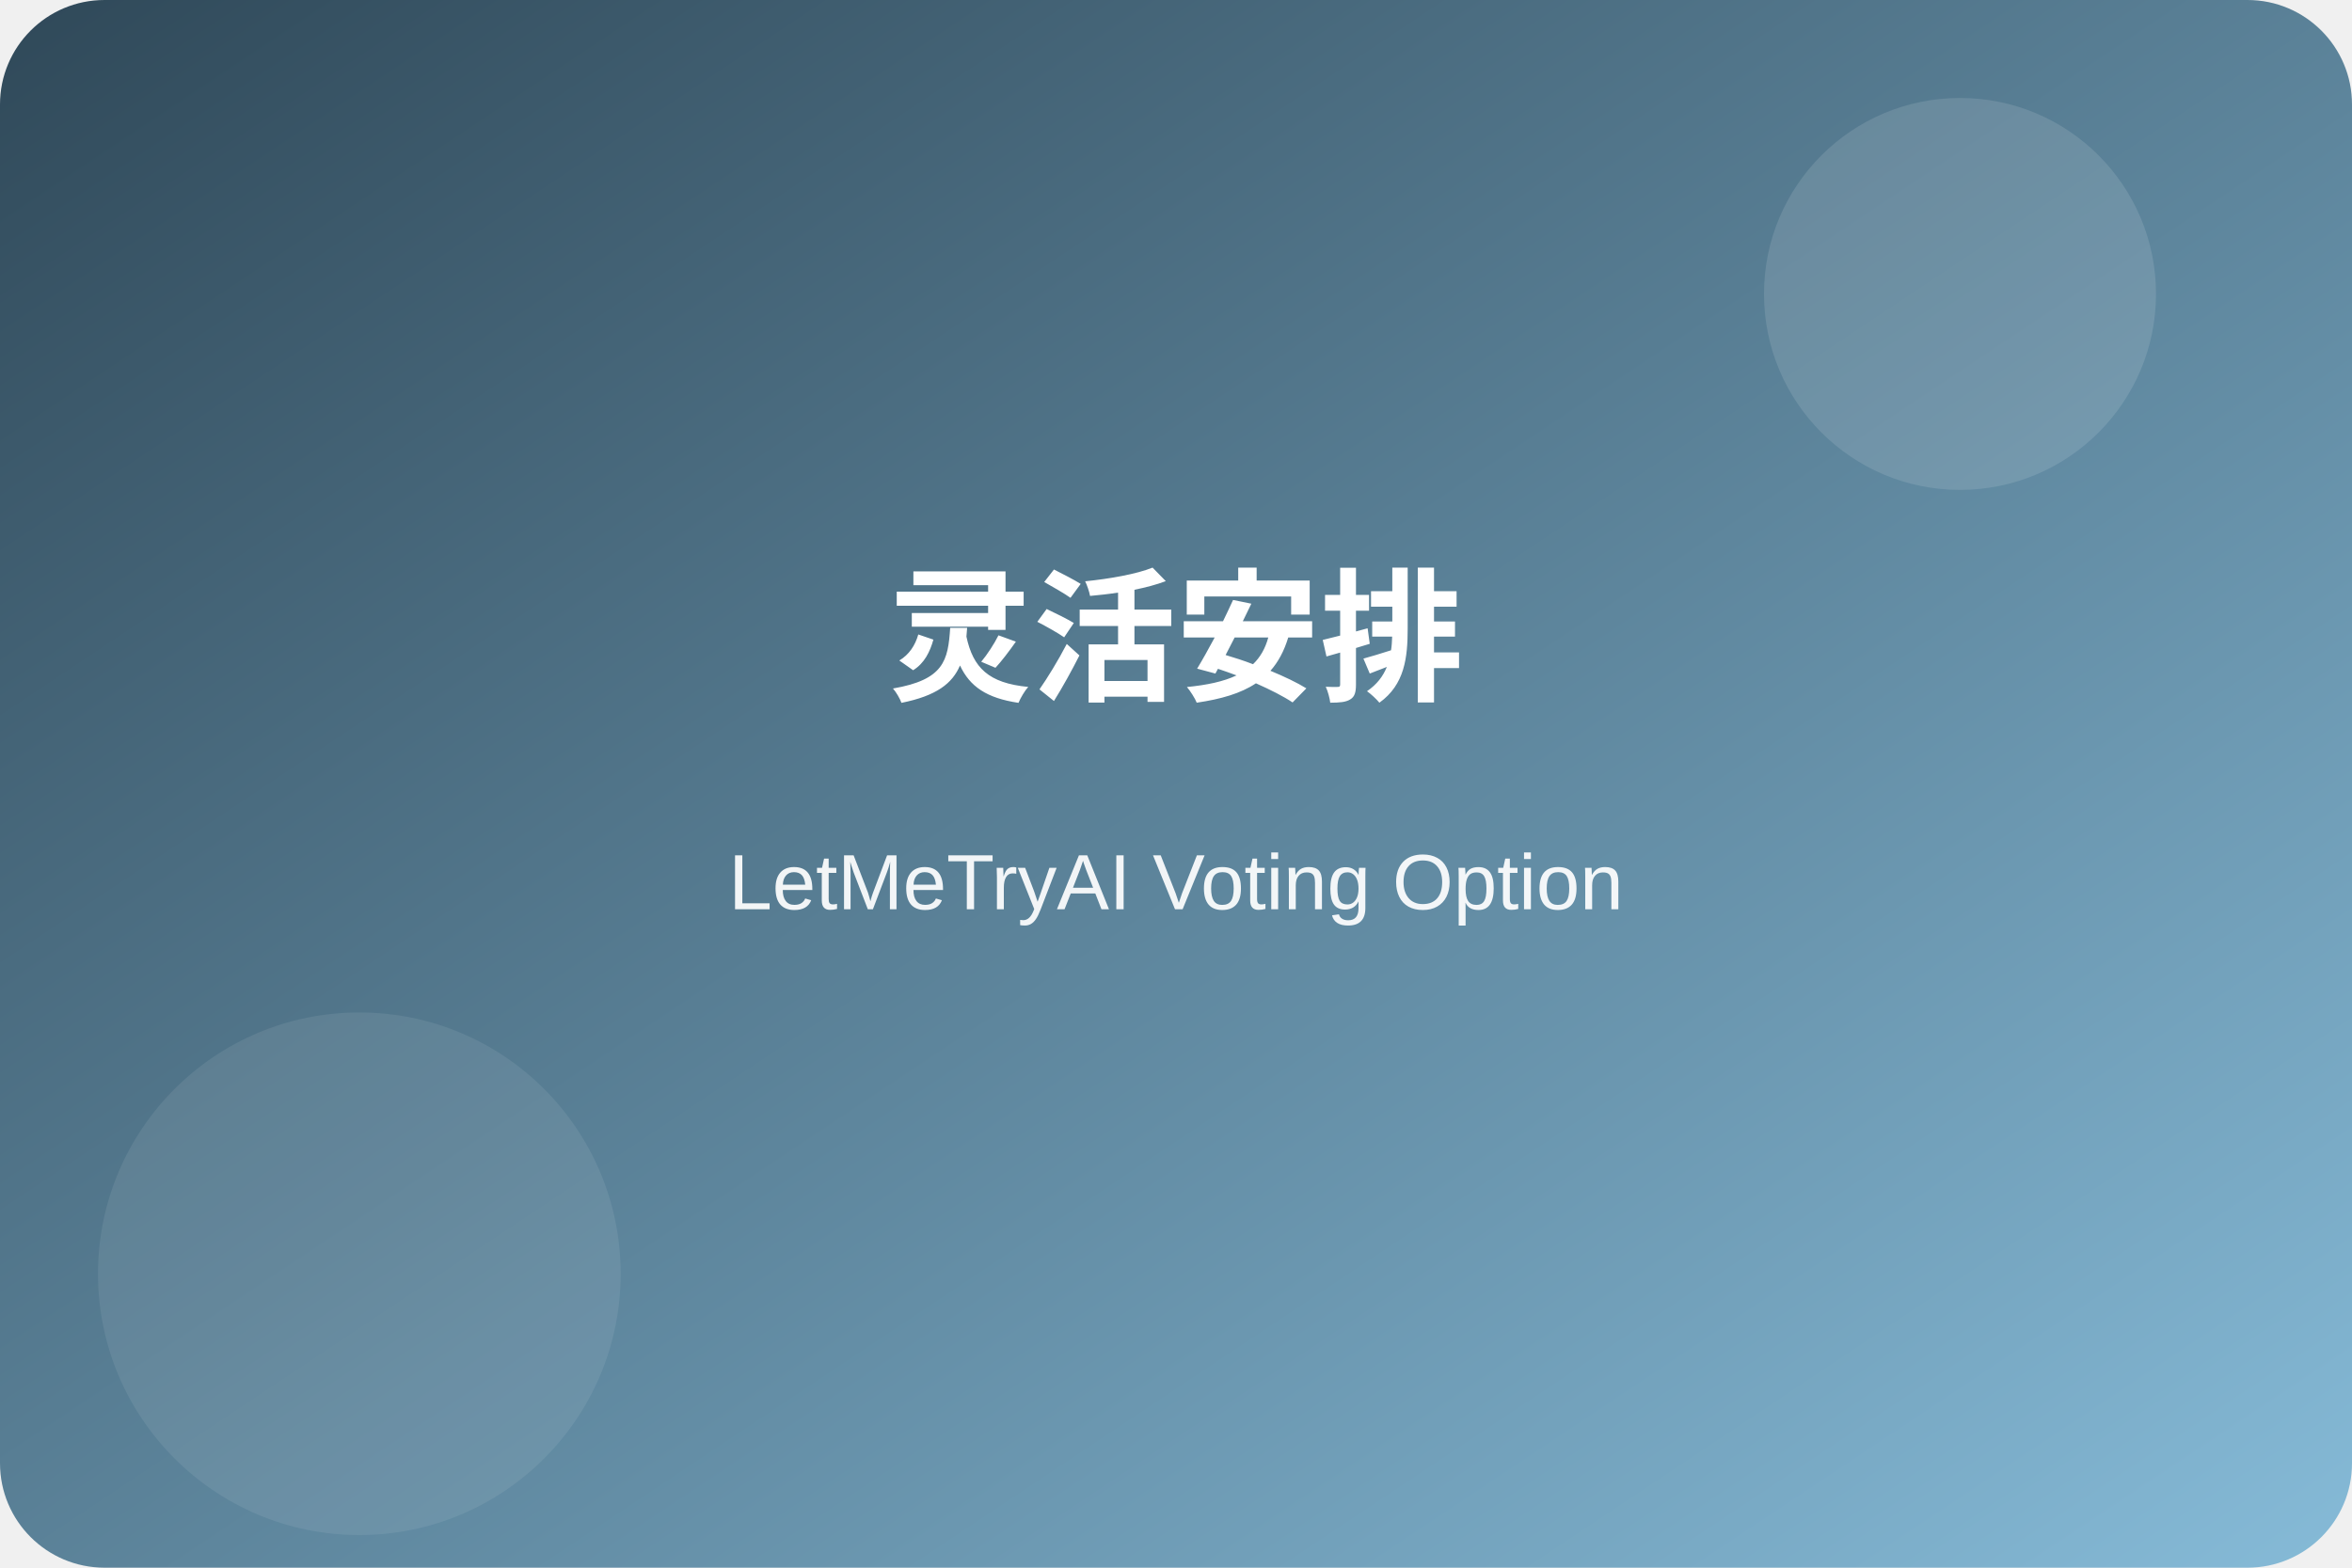
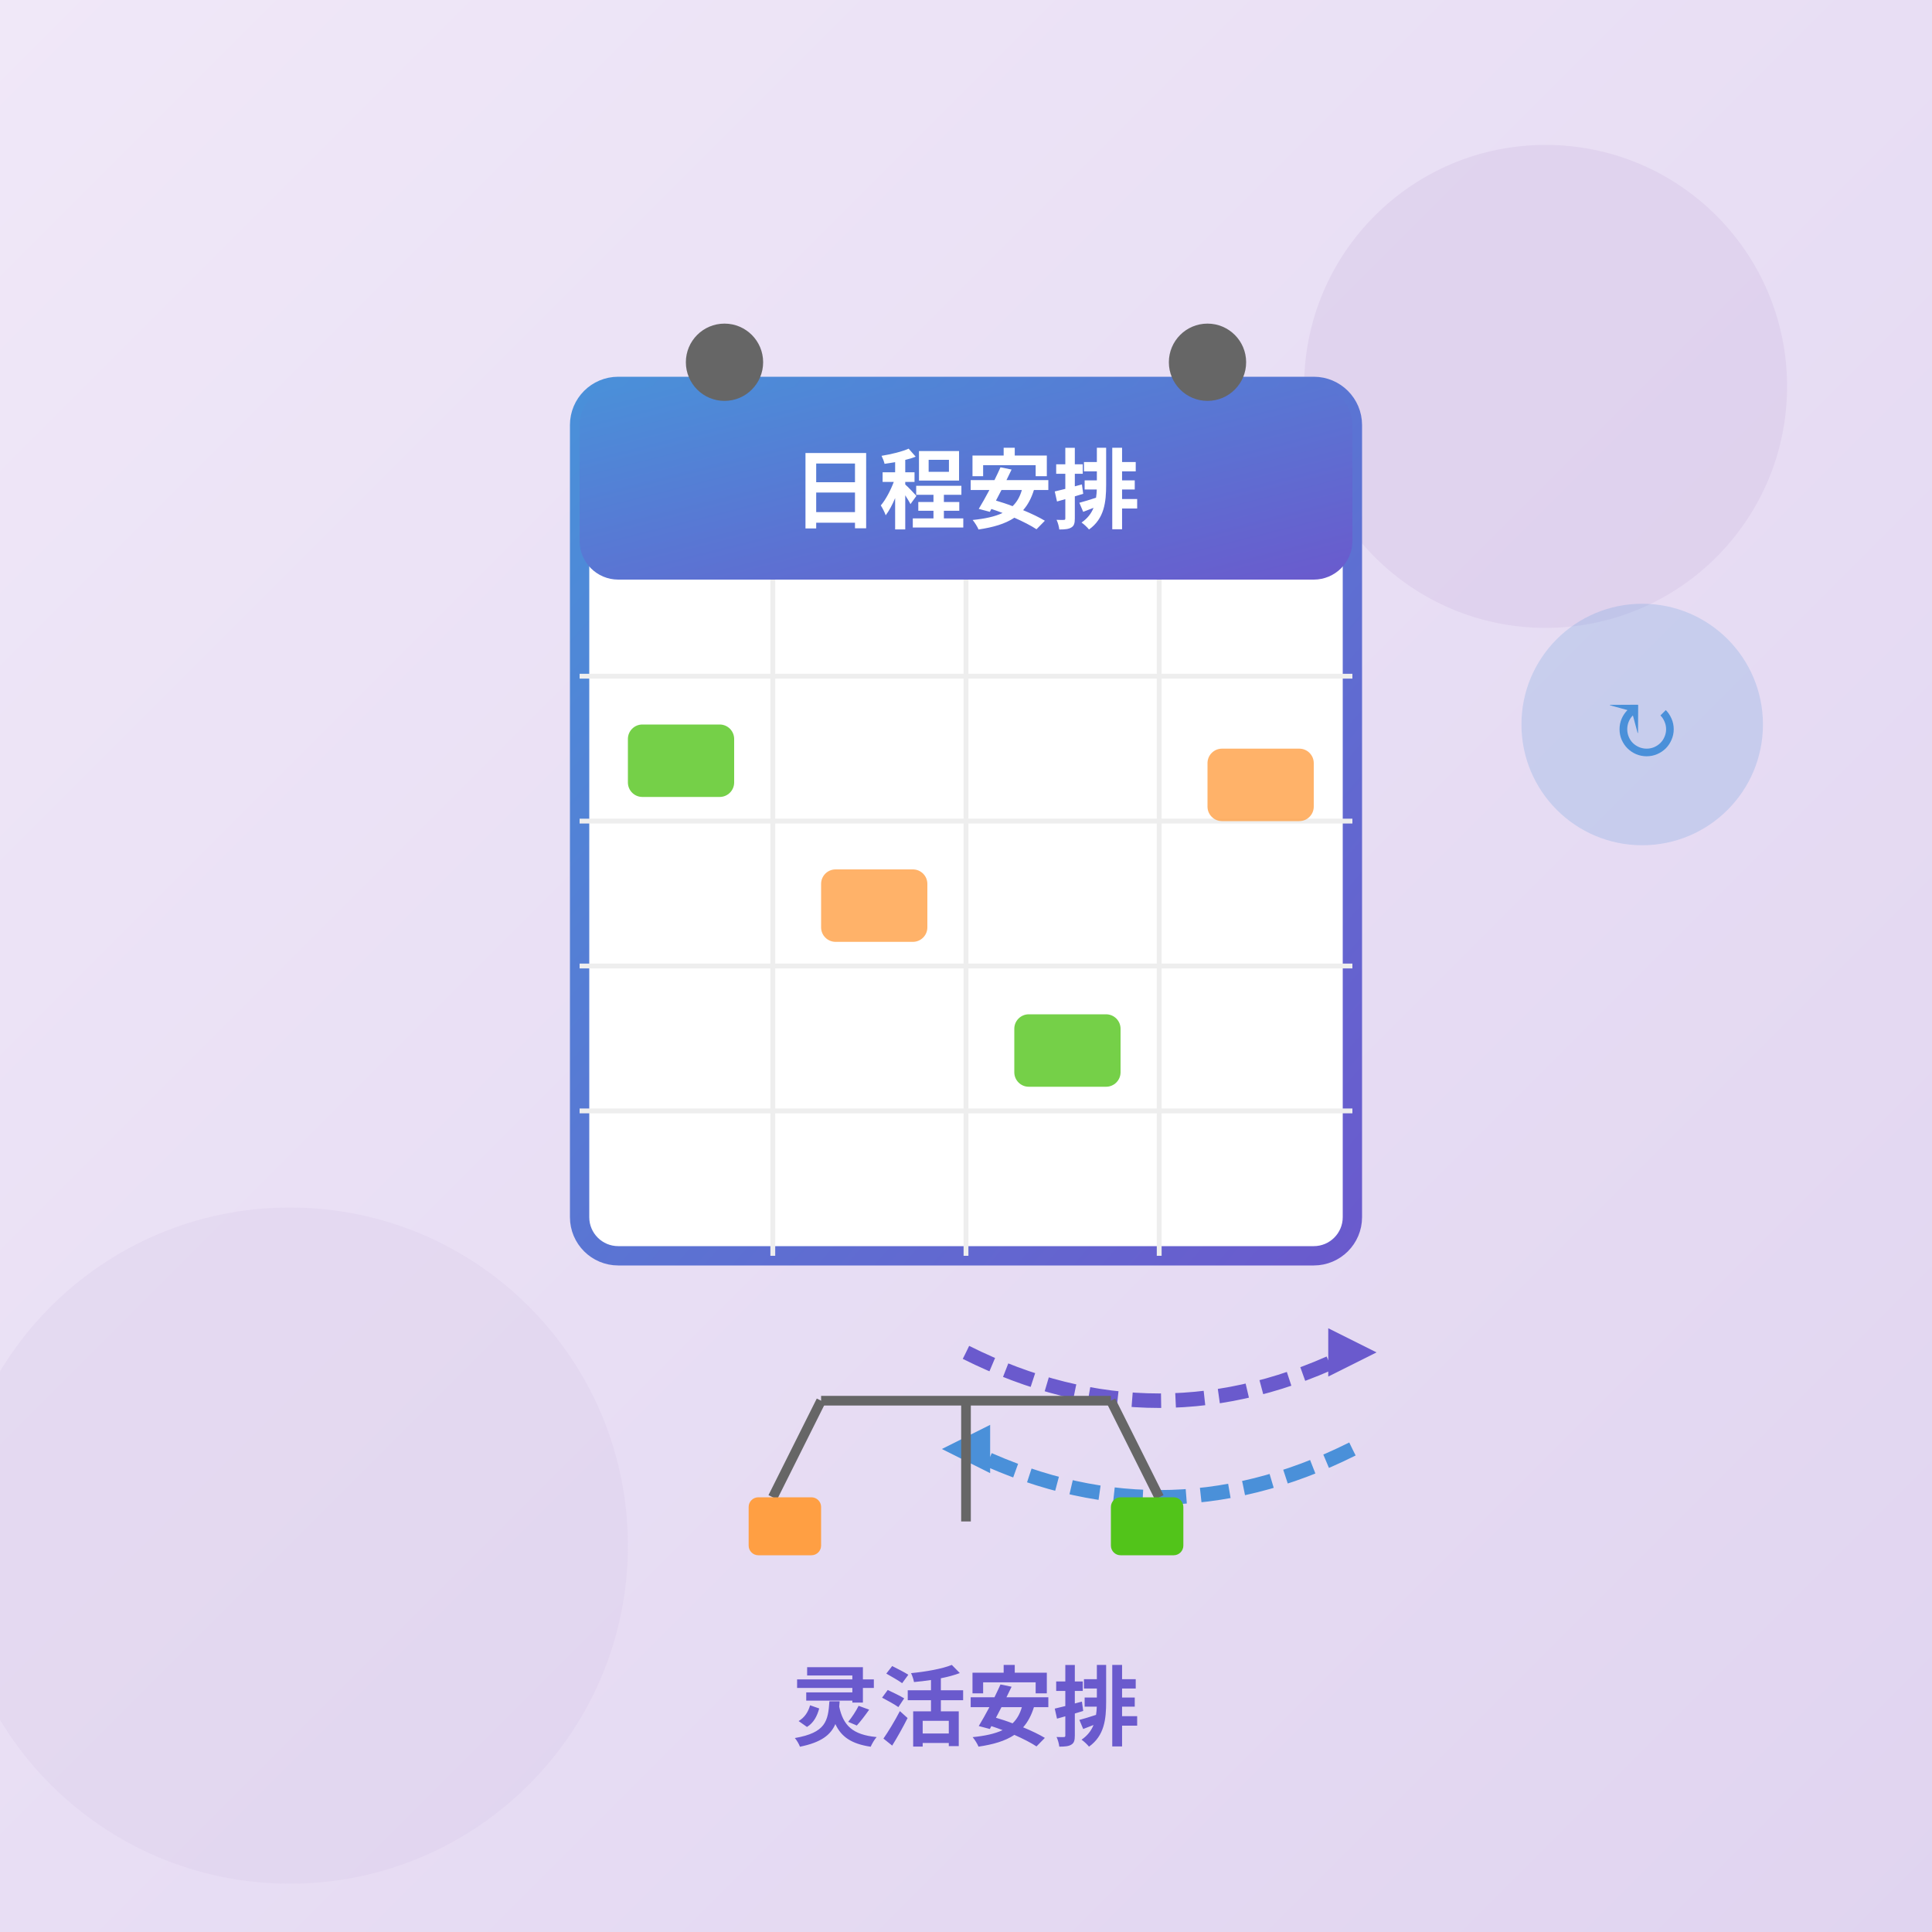
- <svg xmlns="http://www.w3.org/2000/svg" width="720" height="480" viewBox="0 0 720 480">
+ <svg xmlns="http://www.w3.org/2000/svg" width="400" height="400" viewBox="0 0 400 400">
  <defs>
-     <linearGradient id="grad" x1="0%" y1="0%" x2="100%" y2="100%">
-       <stop offset="0%" stop-color="#2f4858" />
-       <stop offset="100%" stop-color="#86bbd8" />
+     <linearGradient id="bgGrad" x1="0%" y1="0%" x2="100%" y2="100%">
+       <stop offset="0%" stop-color="#f0e8f8" />
+       <stop offset="100%" stop-color="#e0d4f0" />
+     </linearGradient>
+     <linearGradient id="calGrad" x1="0%" y1="0%" x2="100%" y2="100%">
+       <stop offset="0%" stop-color="#4a90d9" />
+       <stop offset="100%" stop-color="#6a5acd" />
    </linearGradient>
  </defs>
-   <rect width="720" height="480" rx="32" fill="url(#grad)" />
-   <circle cx="600" cy="90" r="60" fill="rgba(255,255,255,0.12)" />
-   <circle cx="110" cy="390" r="80" fill="rgba(255,255,255,0.08)" />
-   <text x="50%" y="44%" text-anchor="middle" font-size="44" font-family="Arial,Helvetica,sans-serif" fill="#ffffff" font-weight="700">灵活安排</text>
-   <text x="50%" y="58%" text-anchor="middle" font-size="24" font-family="Arial,Helvetica,sans-serif" fill="rgba(255,255,255,0.92)">LetMeTryAI Voting Option</text>
+   <rect width="400" height="400" fill="url(#bgGrad)" />
+   <circle cx="320" cy="80" r="50" fill="#d8c8e8" opacity="0.5" />
+   <circle cx="60" cy="320" r="70" fill="#d8c8e8" opacity="0.3" />
+   <rect x="120" y="80" width="160" height="180" fill="white" stroke="url(#calGrad)" stroke-width="4" rx="8" />
+   <rect x="120" y="80" width="160" height="40" fill="url(#calGrad)" rx="8" />
+   <text x="200" y="108" text-anchor="middle" font-size="18" fill="white" font-weight="bold">日程安排</text>
+   <circle cx="150" cy="75" r="8" fill="#666" />
+   <circle cx="250" cy="75" r="8" fill="#666" />
+   <line x1="150" y1="75" x2="150" y2="80" stroke="#666" stroke-width="3" />
+   <line x1="250" y1="75" x2="250" y2="80" stroke="#666" stroke-width="3" />
+   <line x1="120" y1="140" x2="280" y2="140" stroke="#eee" stroke-width="1" />
+   <line x1="120" y1="170" x2="280" y2="170" stroke="#eee" stroke-width="1" />
+   <line x1="120" y1="200" x2="280" y2="200" stroke="#eee" stroke-width="1" />
+   <line x1="120" y1="230" x2="280" y2="230" stroke="#eee" stroke-width="1" />
+   <line x1="160" y1="120" x2="160" y2="260" stroke="#eee" stroke-width="1" />
+   <line x1="200" y1="120" x2="200" y2="260" stroke="#eee" stroke-width="1" />
+   <line x1="240" y1="120" x2="240" y2="260" stroke="#eee" stroke-width="1" />
+   <rect x="130" y="150" width="22" height="15" fill="#52c41a" rx="3" opacity="0.8" />
+   <rect x="170" y="180" width="22" height="15" fill="#ff9f43" rx="3" opacity="0.8" />
+   <rect x="210" y="210" width="22" height="15" fill="#52c41a" rx="3" opacity="0.8" />
+   <rect x="250" y="155" width="22" height="15" fill="#ff9f43" rx="3" opacity="0.8" />
+   <path d="M200 280 Q240 300 280 280" fill="none" stroke="#6a5acd" stroke-width="3" stroke-dasharray="6,3" />
+   <polygon points="275,275 285,280 275,285" fill="#6a5acd" />
+   <path d="M280 300 Q240 320 200 300" fill="none" stroke="#4a90d9" stroke-width="3" stroke-dasharray="6,3" />
+   <polygon points="205,305 195,300 205,295" fill="#4a90d9" />
+   <g transform="translate(150, 290)">
+     <line x1="50" y1="0" x2="50" y2="25" stroke="#666" stroke-width="2" />
+     <line x1="20" y1="0" x2="80" y2="0" stroke="#666" stroke-width="2" />
+     <line x1="20" y1="0" x2="10" y2="20" stroke="#666" stroke-width="2" />
+     <line x1="80" y1="0" x2="90" y2="20" stroke="#666" stroke-width="2" />
+     <rect x="5" y="20" width="15" height="12" fill="#ff9f43" rx="2" />
+     <rect x="80" y="20" width="15" height="12" fill="#52c41a" rx="2" />
+   </g>
+   <circle cx="340" cy="150" r="25" fill="#4a90d9" opacity="0.2" />
+   <text x="340" y="158" text-anchor="middle" font-size="20" fill="#4a90d9">↻</text>
+   <text x="200" y="360" text-anchor="middle" font-family="PingFang SC, Microsoft YaHei, sans-serif" font-size="18" fill="#6a5acd" font-weight="600">灵活安排</text>
</svg>
